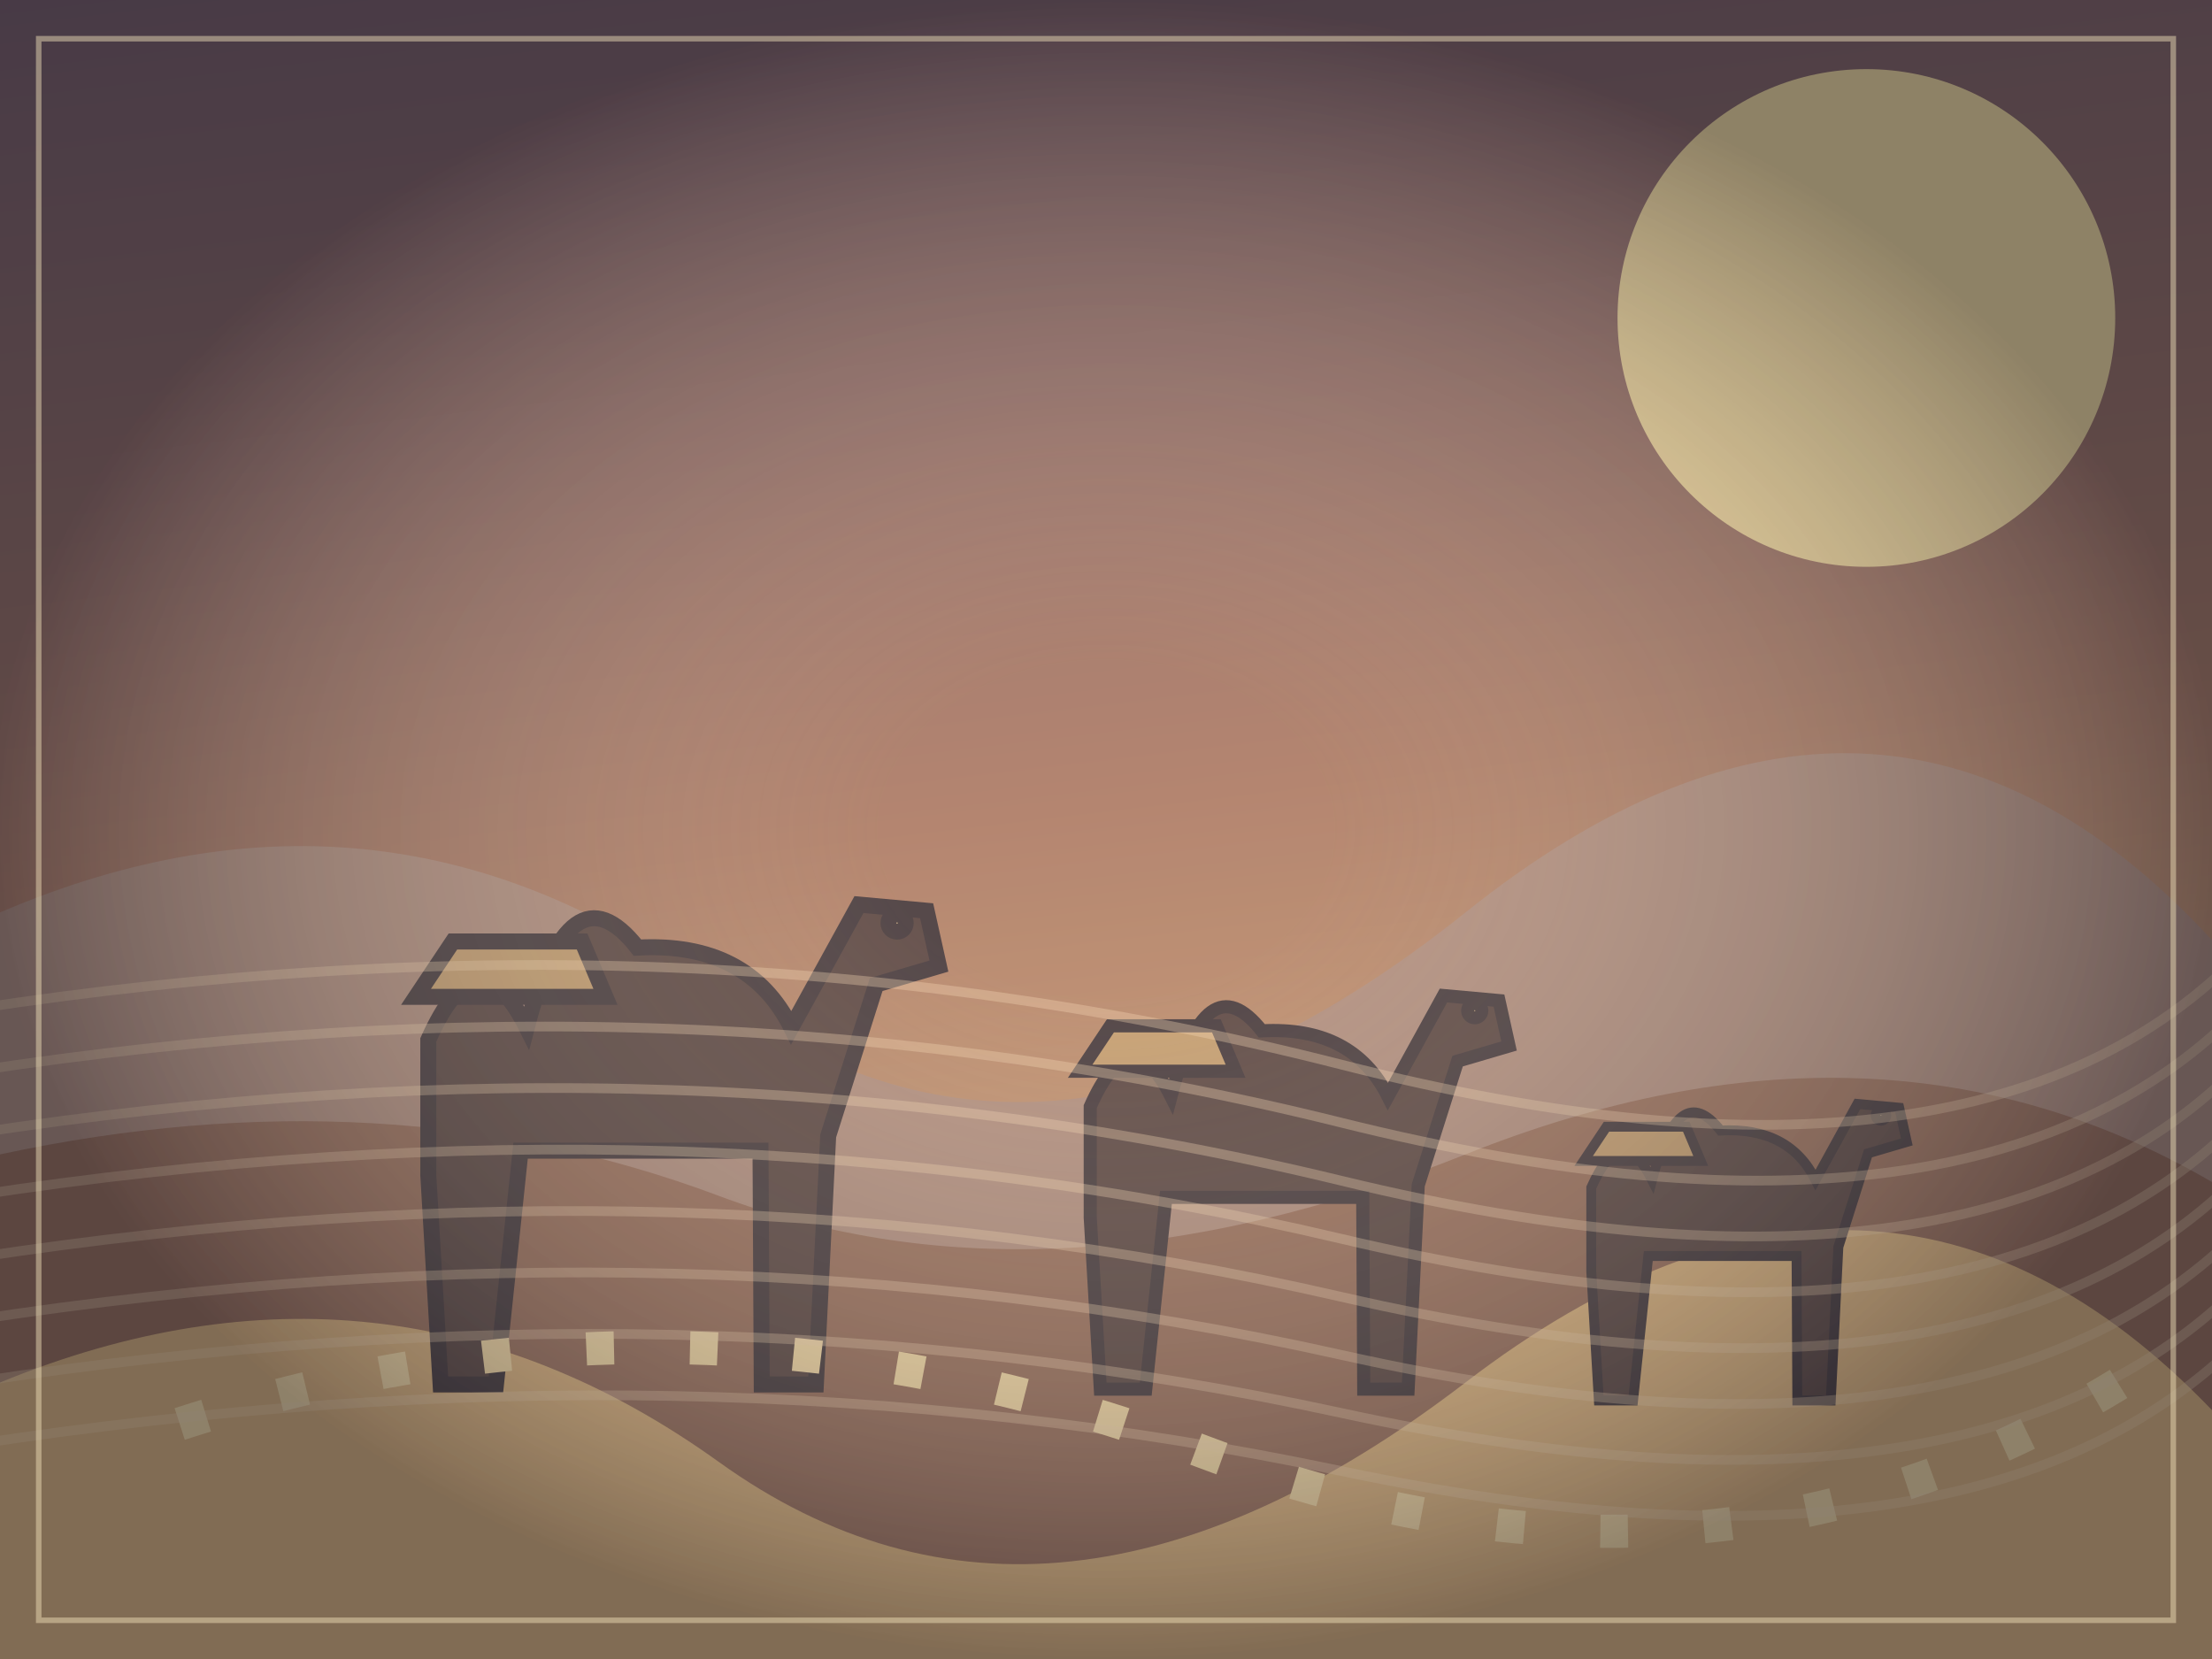
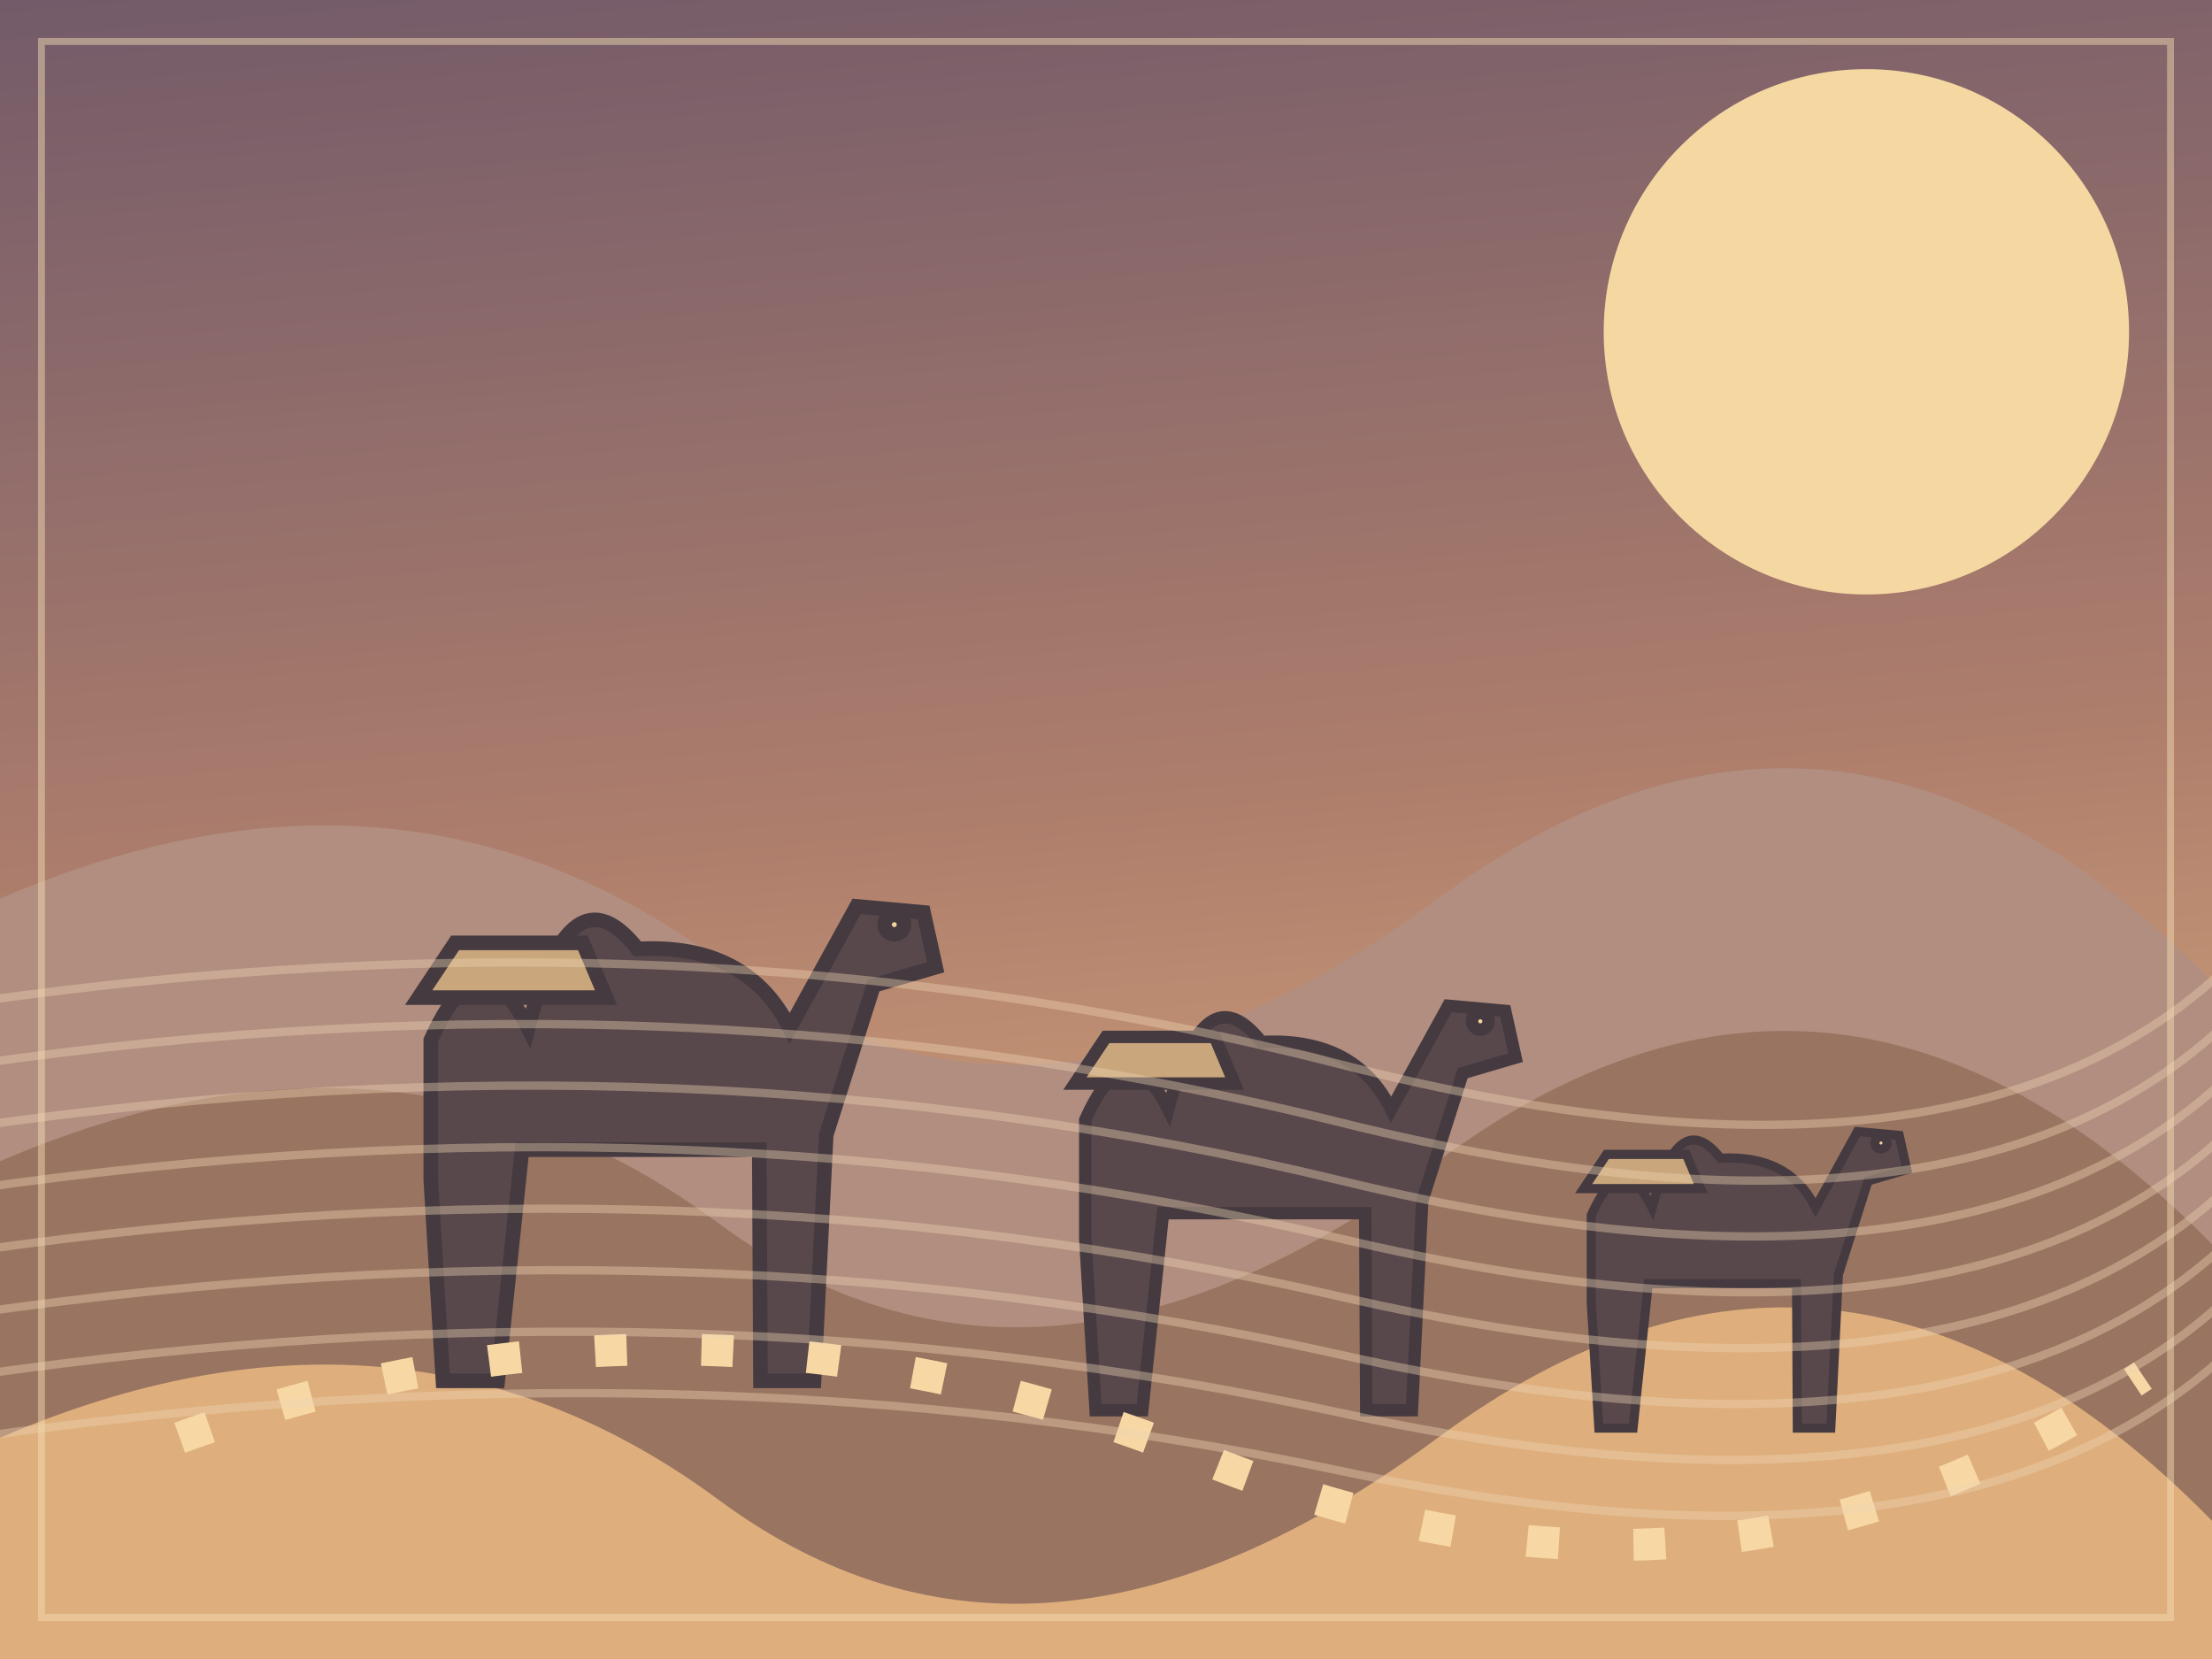
<svg xmlns="http://www.w3.org/2000/svg" width="1600" height="1200" viewBox="0 0 1600 1200">
  <defs>
-     <linearGradient id="bg" x2=".16" y2="1">
-       <stop stop-color="#795c67" />
-       <stop offset=".55" stop-color="#ae7d68" />
-       <stop offset="1" stop-color="#d8ac7d" />
+     <linearGradient id="sky" x2=".12" y2="1">
+       <stop stop-color="#735b69" />
+       <stop offset=".54" stop-color="#ae7e6c" />
+       <stop offset="1" stop-color="#e0b181" />
    </linearGradient>
-     <radialGradient id="vignette">
-       <stop offset=".2" stop-color="#fff4d5" stop-opacity=".07" />
-       <stop offset="1" stop-color="#080d19" stop-opacity=".43" />
-     </radialGradient>
  </defs>
-   <rect width="1600" height="1200" fill="url(#bg)" />
-   <circle cx="1350" cy="230" r="180" fill="#f5daa0" />
-   <path d="M0 660Q280 540 520 720T1060 660T1600 680V1200H0Z" fill="#b18e80" />
-   <path d="M0 835Q280 775 520 865T1060 835T1600 855V1200H0Z" fill="#9c715e" />
-   <path d="M0 1000Q280 885 520 1057.5T1060 1000T1600 1020V1200H0Z" fill="#deb480" />
-   <g transform="translate(470 770) scale(0.89)" fill="#5e4946" stroke="#493c40" stroke-width="13">
-     <path d="M-180 90V-20Q-140-110-100-30Q-65-165-10-95Q80-100 115-30L170-130L225-125L235-80L184-65L145 58L135 260H91L90 70L-105 70L-125 260H-170Z" />
-     <path d="M-190-55L-160-100H-55L-36-55Z" fill="#c49d71" />
-     <circle cx="201" cy="-115" r="7" fill="#e7c496" />
+   <rect width="1600" height="1200" fill="url(#sky)" />
+   <circle cx="1350" cy="240" r="190" fill="#f5d7a2" />
+   <path d="M0 650Q290 525 520 695T1040 650T1600 710V1200H0Z" fill="#b28e80" />
+   <path d="M0 840Q290 715 520 885T1040 840T1600 900V1200H0Z" fill="#997460" />
+   <path d="M0 1040Q290 915 520 1085T1040 1040T1600 1100V1200H0Z" fill="#deaf7d" />
+   <g transform="translate(470 770) scale(0.88)" fill="#59484b" stroke="#443a40" stroke-width="12">
+     <path d="M-180 95V-20Q-140-110-100-30Q-65-165-10-95Q80-100 115-30L170-130L225-125L235-80L184-65L145 58L135 260H91L90 70L-105 70L-125 260H-170Z" />
+     <path d="M-190-55L-160-100H-55L-36-55Z" fill="#c9a67c" />
+     <circle cx="201" cy="-115" r="8" fill="#f5d39e" />
  </g>
-   <g transform="translate(920 815) scale(0.73)" fill="#5e4946" stroke="#493c40" stroke-width="13">
-     <path d="M-180 90V-20Q-140-110-100-30Q-65-165-10-95Q80-100 115-30L170-130L225-125L235-80L184-65L145 58L135 260H91L90 70L-105 70L-125 260H-170Z" />
-     <path d="M-190-55L-160-100H-55L-36-55Z" fill="#c49d71" />
-     <circle cx="201" cy="-115" r="7" fill="#e7c496" />
+   <g transform="translate(920 825) scale(0.75)" fill="#59484b" stroke="#443a40" stroke-width="12">
+     <path d="M-180 95V-20Q-140-110-100-30Q-65-165-10-95Q80-100 115-30L170-130L225-125L235-80L184-65L145 58L135 260H91L90 70L-105 70L-125 260H-170Z" />
+     <path d="M-190-55L-160-100H-55L-36-55Z" fill="#c9a67c" />
+     <circle cx="201" cy="-115" r="8" fill="#f5d39e" />
  </g>
-   <g transform="translate(1250 870) scale(0.55)" fill="#5e4946" stroke="#493c40" stroke-width="13">
-     <path d="M-180 90V-20Q-140-110-100-30Q-65-165-10-95Q80-100 115-30L170-130L225-125L235-80L184-65L145 58L135 260H91L90 70L-105 70L-125 260H-170Z" />
-     <path d="M-190-55L-160-100H-55L-36-55Z" fill="#c49d71" />
-     <circle cx="201" cy="-115" r="7" fill="#e7c496" />
+   <g transform="translate(1250 890) scale(0.55)" fill="#59484b" stroke="#443a40" stroke-width="12">
+     <path d="M-180 95V-20Q-140-110-100-30Q-65-165-10-95Q80-100 115-30L170-130L225-125L235-80L184-65L145 58L135 260H91L90 70L-105 70L-125 260H-170Z" />
+     <path d="M-190-55L-160-100H-55L-36-55Z" fill="#c9a67c" />
+     <circle cx="201" cy="-115" r="8" fill="#f5d39e" />
  </g>
-   <path d="M130 1030Q500 910 870 1050T1550 990" fill="none" stroke="#f5d9a6" stroke-width="24" stroke-dasharray="20 55" />
-   <g fill="none" stroke="#f5d7b4" stroke-width="7" opacity=".34">
-     <path d="M-20 730Q500 650 970 770T1630 680" />
-     <path d="M-20 775Q500 695 970 812T1630 720" />
-     <path d="M-20 820Q500 740 970 854T1630 760" />
-     <path d="M-20 865Q500 785 970 896T1630 800" />
-     <path d="M-20 910Q500 830 970 938T1630 840" />
-     <path d="M-20 955Q500 875 970 980T1630 880" />
-     <path d="M-20 1000Q500 920 970 1022T1630 920" />
-     <path d="M-20 1045Q500 965 970 1064T1630 960" />
+   <path d="M130 1040Q500 905 870 1055T1550 995" stroke="#f7d8a4" stroke-width="23" fill="none" stroke-dasharray="23 54" />
+   <g fill="none" stroke="#edd3b1" stroke-width="6" opacity=".4">
+     <path d="M-20 725Q500 650 970 770T1630 680" />
+     <path d="M-20 770Q500 695 970 812T1630 720" />
+     <path d="M-20 815Q500 740 970 854T1630 760" />
+     <path d="M-20 860Q500 785 970 896T1630 800" />
+     <path d="M-20 905Q500 830 970 938T1630 840" />
+     <path d="M-20 950Q500 875 970 980T1630 880" />
+     <path d="M-20 995Q500 920 970 1022T1630 920" />
+     <path d="M-20 1040Q500 965 970 1064T1630 960" />
  </g>
-   <rect width="1600" height="1200" fill="url(#vignette)" pointer-events="none" />
-   <rect x="28" y="28" width="1544" height="1144" fill="none" stroke="#f7e6bd" stroke-width="4" opacity=".46" />
+   <rect x="30" y="30" width="1540" height="1140" fill="none" stroke="#f3dcb2" stroke-width="5" opacity=".48" />
</svg>
